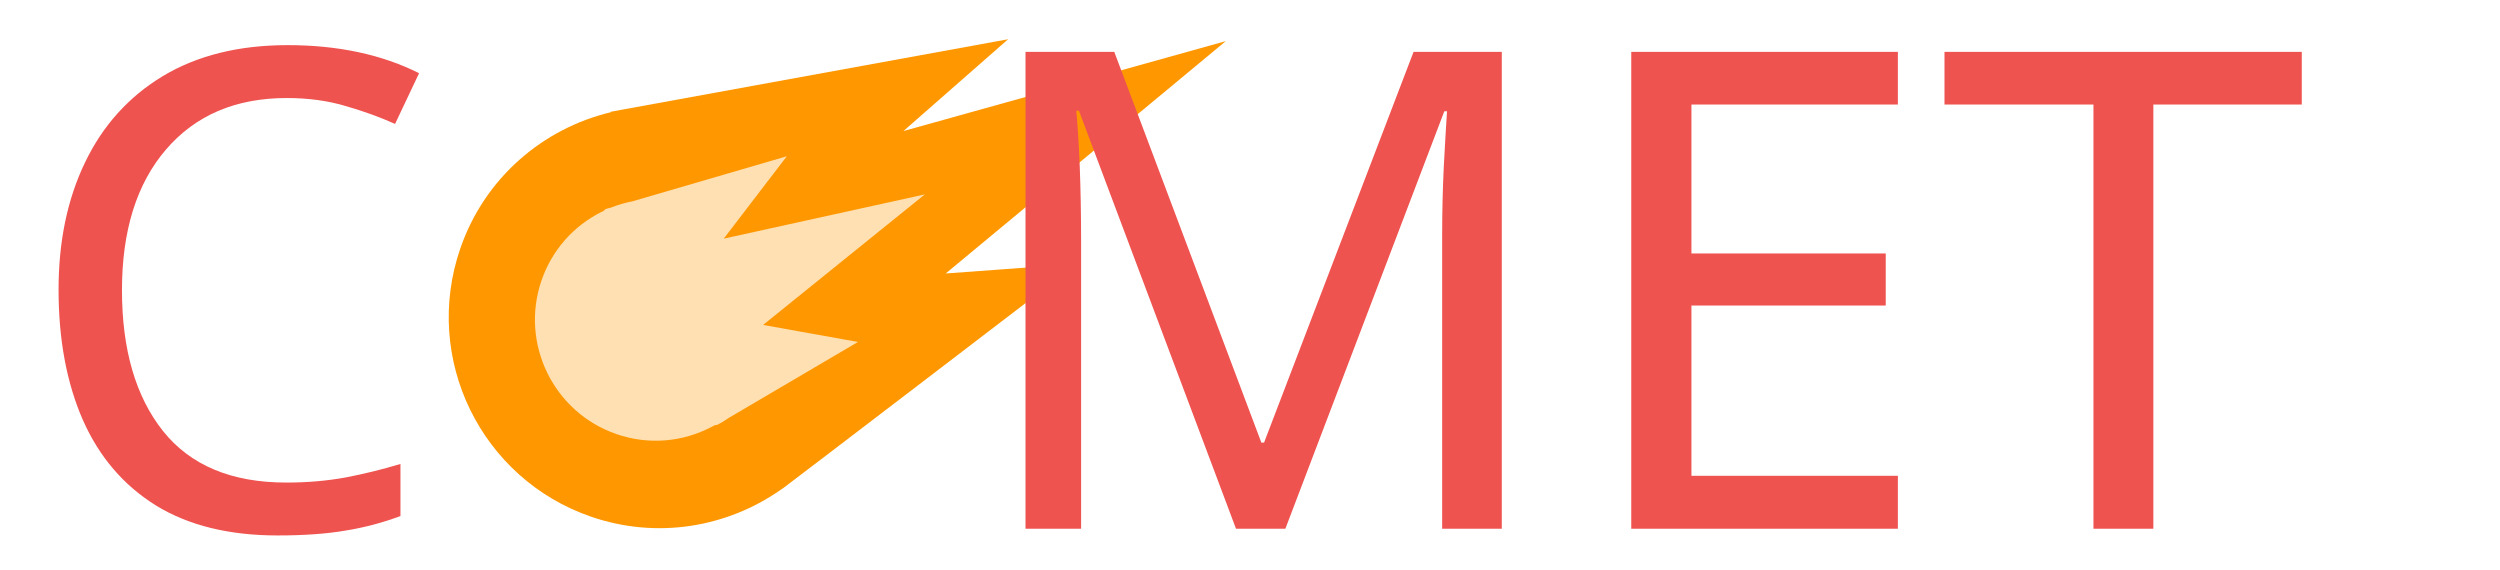
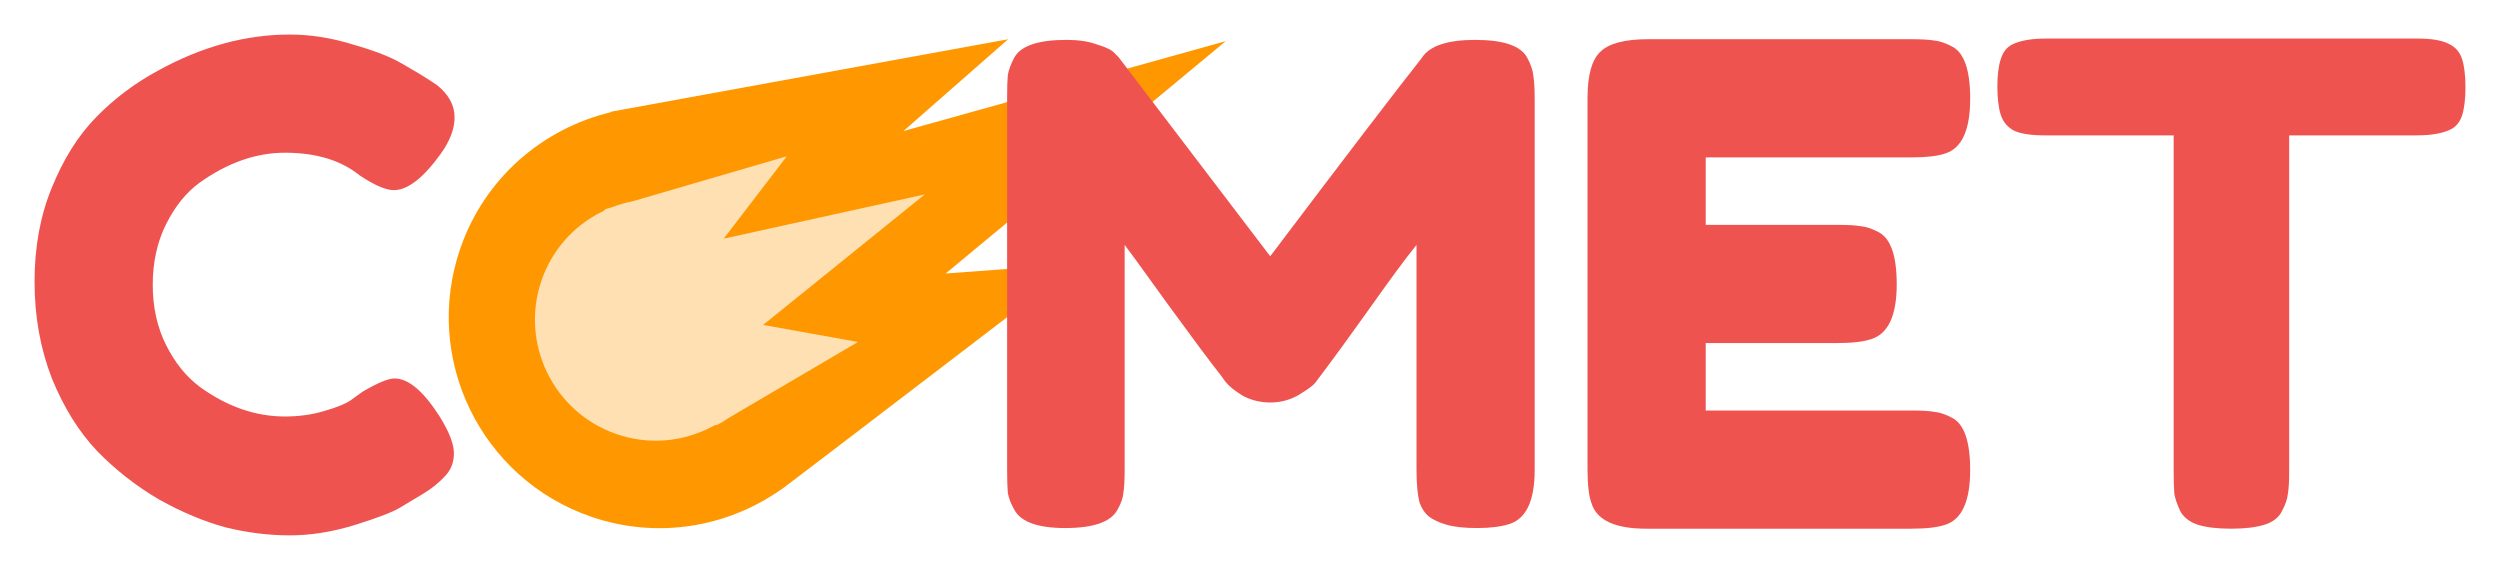
- <svg xmlns="http://www.w3.org/2000/svg" height="33" width="144.755" xml:space="preserve" viewBox="0 0 144.755 33" y="0px" x="0px" id="Layer_1" version="1.1">
+ <svg xmlns="http://www.w3.org/2000/svg" version="1.1" id="Layer_1" x="0px" y="0px" viewBox="0 0 144.755 33" xml:space="preserve" width="144.755" height="33">
  <defs id="defs48" />
-   <g transform="rotate(19,50.83721,97.37332)" id="g35">
-     <path d="M 38.951,1 23,12 27,5 7.346,16.047 l -0.74,0.418 0.018,0.02 c -3.405,2.168 -5.672,5.967 -5.672,10.303 0,6.744 5.471,12.213 12.217,12.213 4.047,0 7.624,-1.978 9.846,-5.01 l 0.131,-0.174 C 23.551,33.241 35,16 35,16 l -7,3 z" style="fill:#ff9800;fill-opacity:1" id="path31" />
+   <g id="g35" transform="rotate(19,50.83721,97.37332)">
+     <path id="path31" style="fill:#ff9800;fill-opacity:1" d="M 38.951,1 23,12 27,5 7.346,16.047 l -0.74,0.418 0.018,0.02 c -3.405,2.168 -5.672,5.967 -5.672,10.303 0,6.744 5.471,12.213 12.217,12.213 4.047,0 7.624,-1.978 9.846,-5.01 l 0.131,-0.174 C 23.551,33.241 35,16 35,16 l -7,3 z" />
  </g>
-   <path id="path37" d="m 42.185,24.203 0.029,-0.017 7.463,-4.386 -3.337,-0.599 -2.155,-0.387 1.705,-1.376 7.657,-6.181 -8.971,1.974 -2.672,0.588 1.663,-2.172 1.99,-2.599 -8.893,2.596 -0.04,0.012 -0.041,0.008 c -0.405,0.083 -0.788,0.194 -1.14,0.331 l -0.07,0.028 -0.073,0.016 c -0.193,0.044 -0.256,0.081 -0.259,0.083 l -0.11,0.107 -0.101,0.039 c -1.645,0.827 -2.878,2.236 -3.474,3.969 -1.257,3.65 0.69,7.641 4.34,8.898 1.844,0.635 3.815,0.479 5.551,-0.44 l 0.14,-0.075 0.156,-0.027 0.28,-0.153 c 0.122,-0.074 0.229,-0.145 0.335,-0.218 z" style="fill:#ffe0b2;fill-opacity:1" />
-   <g transform="translate(26.873,-5.840103)" id="g43">
+   <path style="fill:#ffe0b2;fill-opacity:1" d="m 42.185,24.203 0.029,-0.017 7.463,-4.386 -3.337,-0.599 -2.155,-0.387 1.705,-1.376 7.657,-6.181 -8.971,1.974 -2.672,0.588 1.663,-2.172 1.99,-2.599 -8.893,2.596 -0.04,0.012 -0.041,0.008 c -0.405,0.083 -0.788,0.194 -1.14,0.331 l -0.07,0.028 -0.073,0.016 c -0.193,0.044 -0.256,0.081 -0.259,0.083 l -0.11,0.107 -0.101,0.039 c -1.645,0.827 -2.878,2.236 -3.474,3.969 -1.257,3.65 0.69,7.641 4.34,8.898 1.844,0.635 3.815,0.479 5.551,-0.44 l 0.14,-0.075 0.156,-0.027 0.28,-0.153 c 0.122,-0.074 0.229,-0.145 0.335,-0.218 z" id="path37" />
+   <g id="g43" transform="translate(26.873,-5.840103)">
	
	
</g>
-   <text id="text883" y="30.613" x="1.033" style="font-size:38.667px;line-height:1.25;font-family:'Fredoka One';-inkscape-font-specification:'Fredoka One';fill:#ef5350;fill-opacity:1" xml:space="preserve">
-     <tspan style="font-size:38.667px;fill:#ef5350;fill-opacity:1" y="30.613" x="1.033" id="tspan881">C   MET</tspan>
-   </text>
+   <g style="font-size:38.667px;line-height:1.25;font-family:'Fredoka One';-inkscape-font-specification:'Fredoka One';fill:#ef5350;fill-opacity:1" id="text883" aria-label="C   MET">
+     <path id="path21" style="font-size:38.667px;fill:#ef5350;fill-opacity:1" d="m 20.289,23.189 0.696,-0.503 q 1.315,-0.773 1.856,-0.773 1.199,0 2.591,2.165 0.851,1.353 0.851,2.165 0,0.812 -0.541,1.353 -0.503,0.541 -1.199,0.967 -0.696,0.425 -1.353,0.812 -0.619,0.387 -2.591,1.005 -1.972,0.619 -3.828,0.619 -1.817,0 -3.712,-0.464 Q 11.203,30.033 9.192,28.912 7.22,27.752 5.635,26.128 4.049,24.465 3.005,21.913 2,19.323 2,16.307 2,13.291 3.005,10.855 4.011,8.38 5.557,6.795 7.143,5.171 9.153,4.088 12.943,2 16.771,2 q 1.817,0 3.673,0.58 1.895,0.541 2.861,1.121 l 0.928,0.541 q 0.696,0.425 1.083,0.696 1.005,0.812 1.005,1.856 0,1.005 -0.812,2.127 -1.508,2.088 -2.707,2.088 -0.696,0 -1.972,-0.851 -1.624,-1.315 -4.331,-1.315 -2.513,0 -4.949,1.74 -1.16,0.851 -1.933,2.397 -0.773,1.547 -0.773,3.519 0,1.933 0.773,3.48 0.773,1.547 1.972,2.436 2.359,1.701 4.911,1.701 1.199,0 2.243,-0.309 1.083,-0.309 1.547,-0.619 z" />
+     <path id="path23" style="font-size:38.667px;fill:#ef5350;fill-opacity:1" d="m 88.436,3.353 q 0.309,0.58 0.348,1.044 0.077,0.464 0.077,1.353 V 27.211 q 0,2.668 -1.469,3.132 -0.735,0.232 -1.856,0.232 -1.121,0 -1.779,-0.193 -0.657,-0.193 -1.005,-0.464 -0.348,-0.271 -0.541,-0.773 -0.193,-0.657 -0.193,-2.011 V 14.18 q -0.967,1.199 -2.823,3.828 -1.856,2.591 -2.359,3.248 -0.503,0.657 -0.696,0.928 -0.193,0.232 -0.967,0.696 -0.735,0.425 -1.624,0.425 -0.851,0 -1.585,-0.387 -0.696,-0.425 -1.005,-0.812 L 70.649,21.681 Q 69.876,20.715 67.594,17.583 65.313,14.412 65.12,14.18 v 13.031 q 0,0.889 -0.077,1.353 -0.039,0.425 -0.348,0.967 -0.58,1.044 -3.016,1.044 -2.359,0 -2.939,-1.044 -0.309,-0.541 -0.387,-1.005 -0.039,-0.464 -0.039,-1.392 V 5.673 q 0,-0.889 0.039,-1.315 0.077,-0.464 0.387,-1.044 0.58,-1.005 3.016,-1.005 1.044,0 1.779,0.271 0.773,0.232 1.005,0.503 l 0.232,0.232 8.777,11.523 q 6.573,-8.7 8.777,-11.484 0.657,-1.044 3.093,-1.044 2.475,0 3.016,1.044 z" />
+     <path id="path25" style="font-size:38.667px;fill:#ef5350;fill-opacity:1" d="m 98.765,23.769 h 11.909 q 0.889,0 1.315,0.077 0.464,0.039 1.044,0.348 1.044,0.541 1.044,3.016 0,2.707 -1.431,3.171 -0.657,0.232 -2.011,0.232 H 95.324 q -2.707,0 -3.171,-1.469 -0.232,-0.619 -0.232,-1.972 V 5.673 q 0,-1.972 0.735,-2.668 0.735,-0.735 2.784,-0.735 h 15.235 q 0.889,0 1.315,0.077 0.464,0.039 1.044,0.348 1.044,0.541 1.044,3.016 0,2.707 -1.431,3.171 -0.657,0.232 -2.011,0.232 H 98.765 V 13.02 h 7.656 q 0.889,0 1.315,0.077 0.464,0.039 1.044,0.348 1.044,0.541 1.044,3.016 0,2.707 -1.469,3.171 -0.657,0.232 -2.011,0.232 h -7.579 z" />
+     <path id="path27" style="font-size:38.667px;fill:#ef5350;fill-opacity:1" d="m 118.473,2.232 h 21.499 q 1.237,0 1.817,0.309 0.58,0.271 0.773,0.889 0.193,0.619 0.193,1.624 0,1.005 -0.193,1.624 -0.193,0.58 -0.657,0.812 -0.696,0.348 -1.972,0.348 h -7.385 V 27.288 q 0,0.889 -0.077,1.315 -0.039,0.425 -0.348,1.005 -0.271,0.541 -1.005,0.773 -0.735,0.232 -1.933,0.232 -1.199,0 -1.933,-0.232 -0.696,-0.232 -1.005,-0.773 -0.271,-0.58 -0.348,-1.005 -0.039,-0.464 -0.039,-1.353 V 7.839 h -7.424 q -1.237,0 -1.817,-0.271 -0.58,-0.309 -0.773,-0.928 -0.193,-0.619 -0.193,-1.624 0,-1.005 0.193,-1.585 0.193,-0.619 0.657,-0.851 0.696,-0.348 1.972,-0.348 z" />
+   </g>
</svg>
